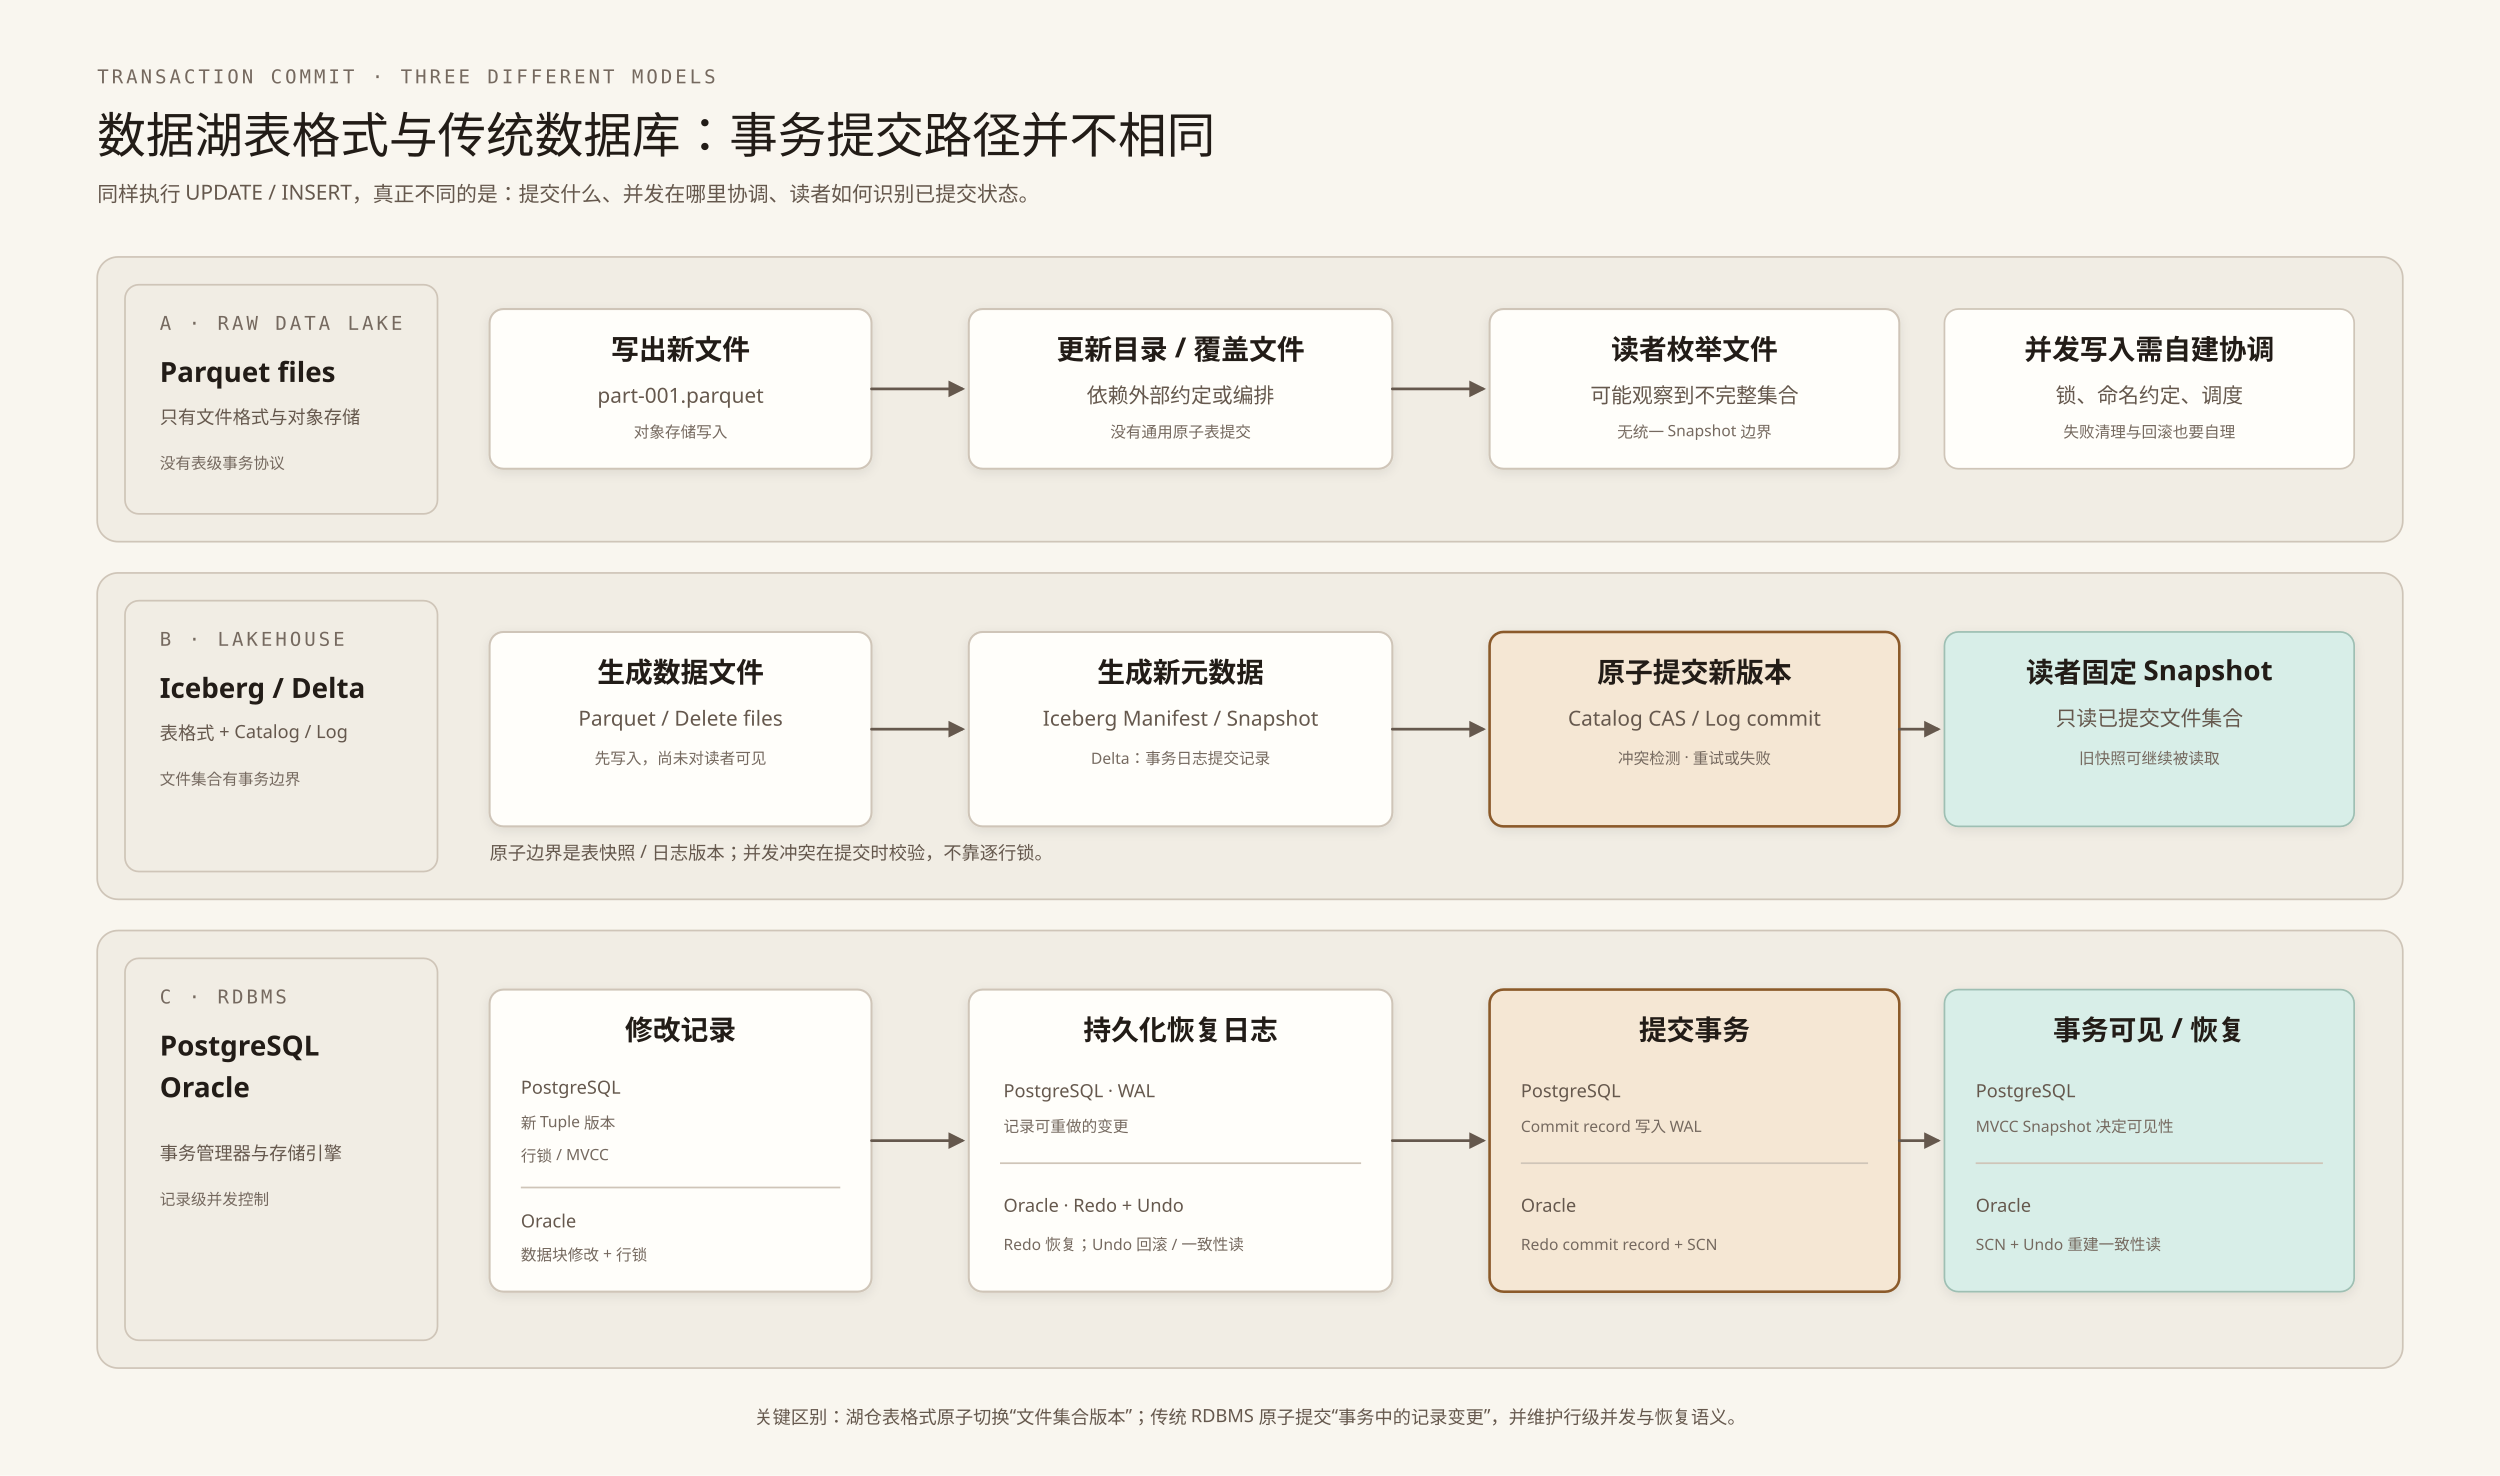
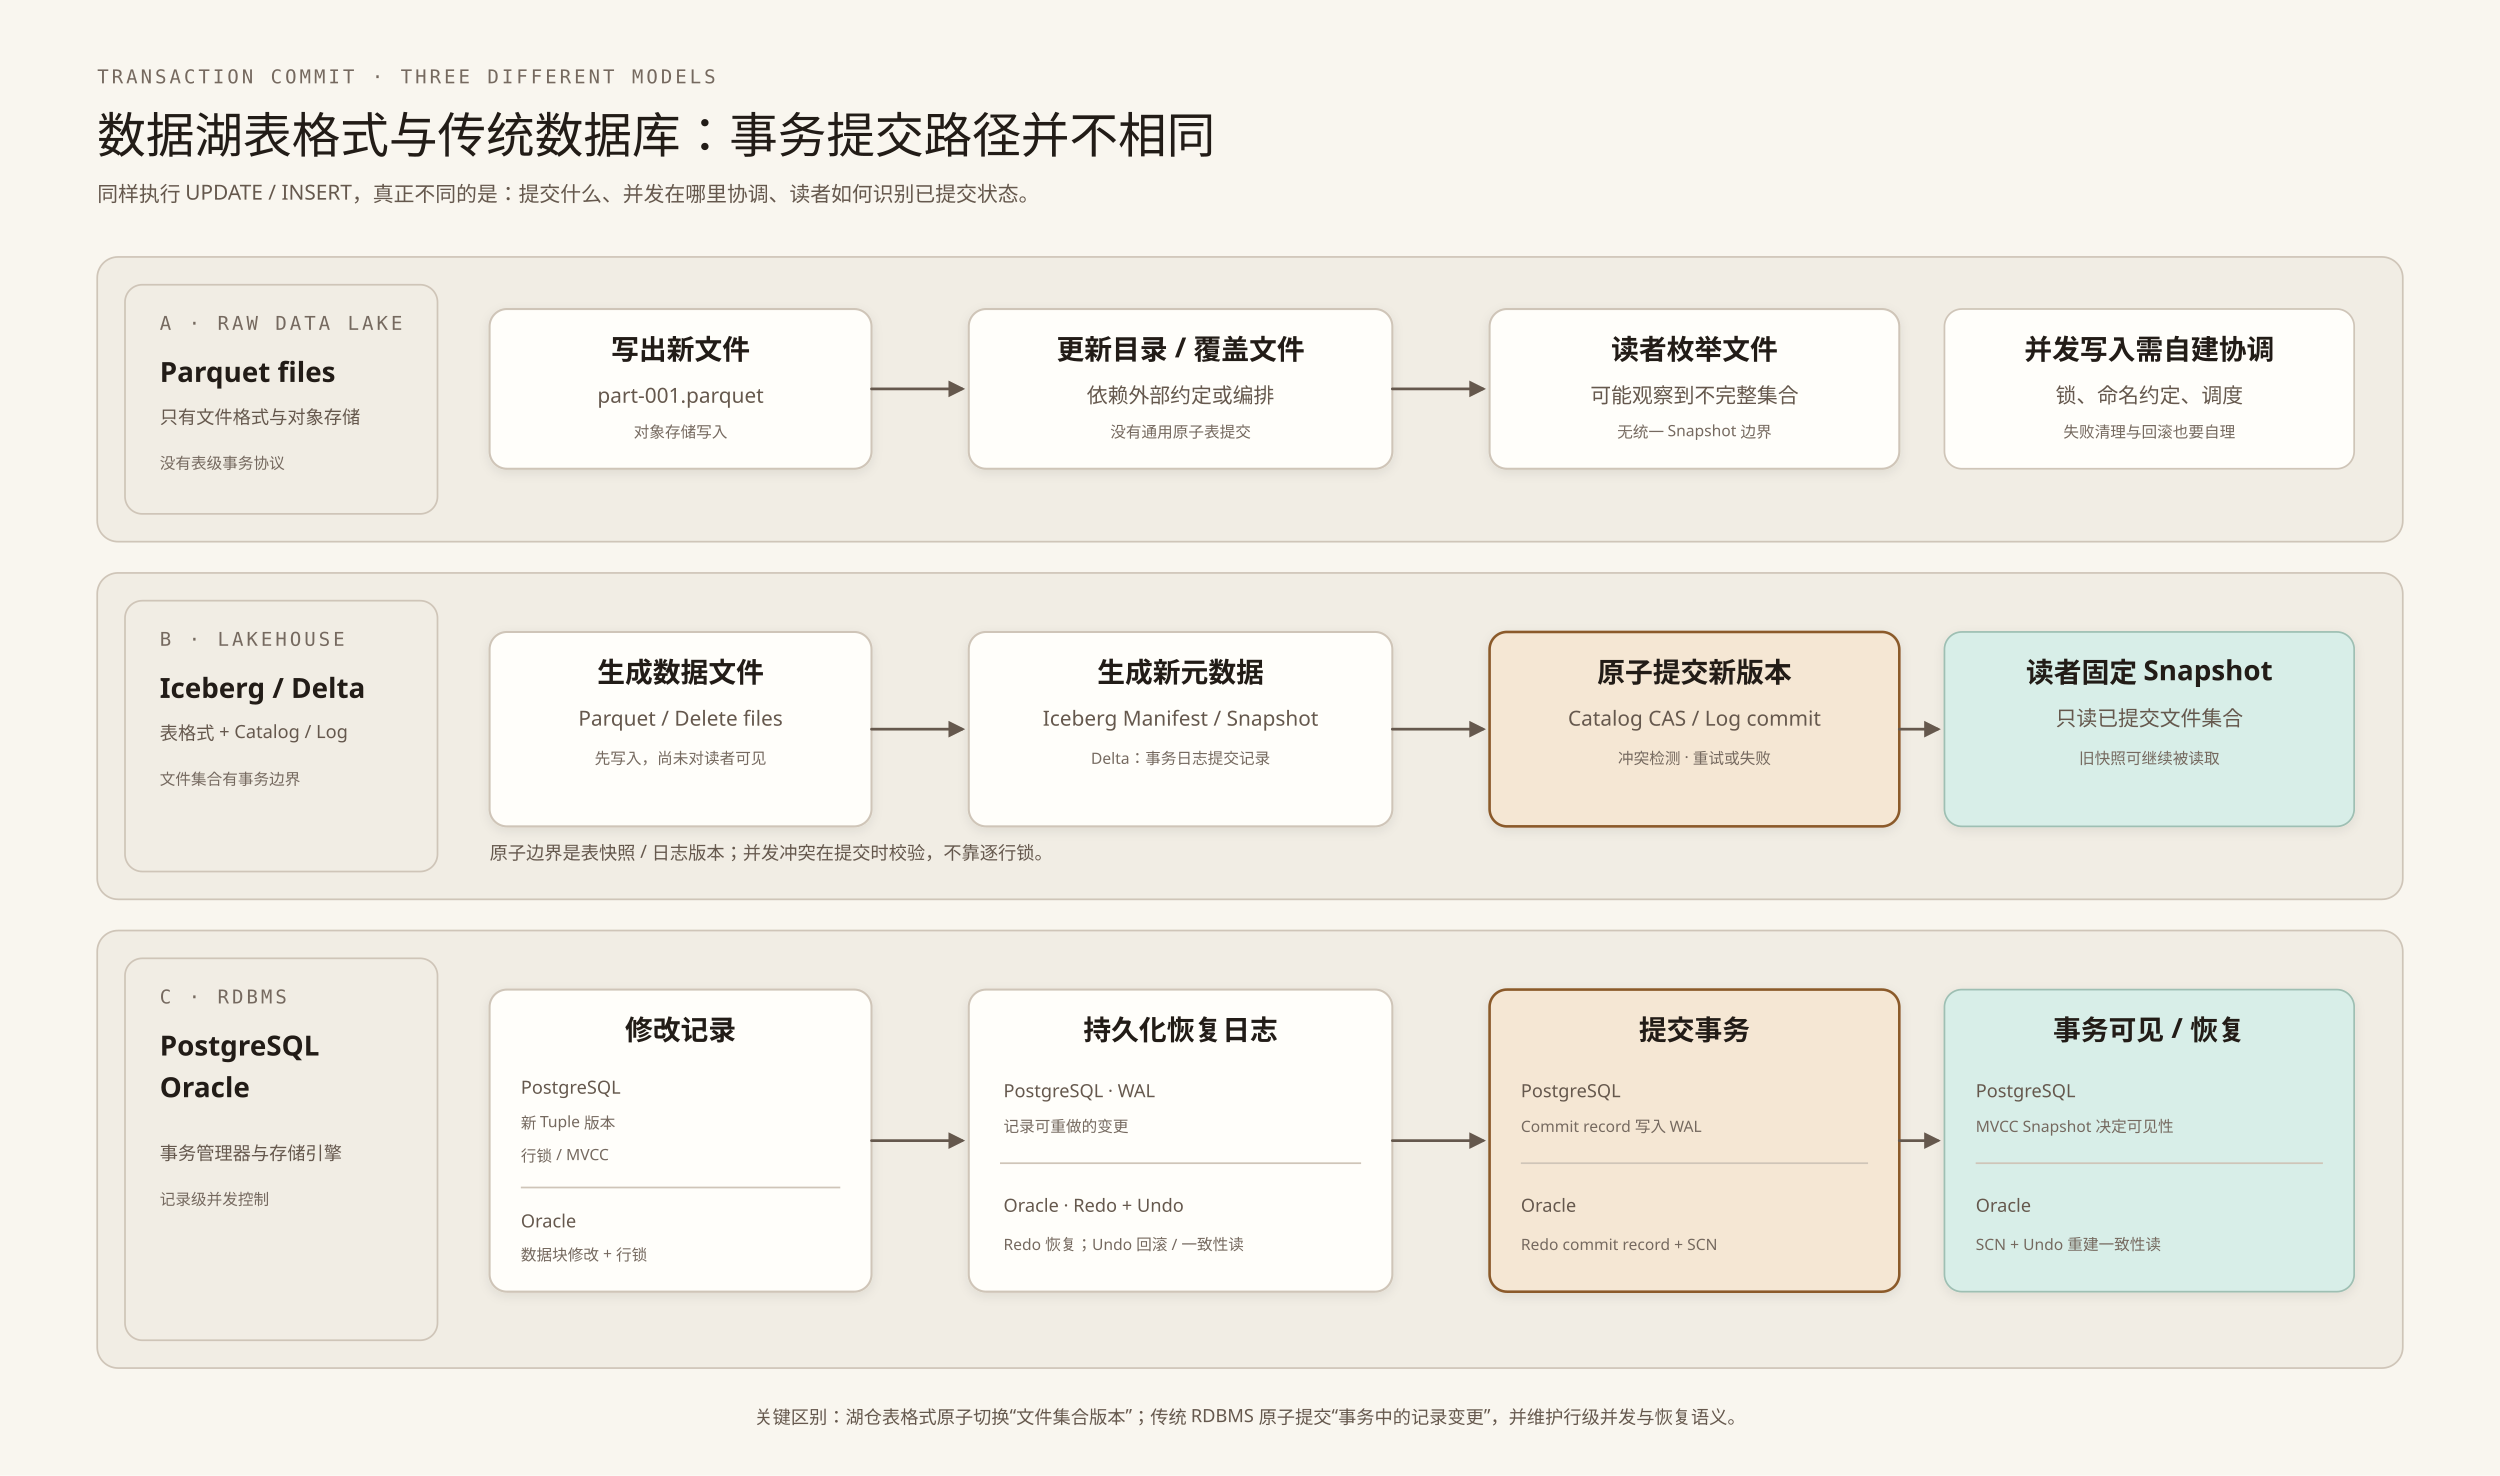
<svg xmlns="http://www.w3.org/2000/svg" width="1440" height="850" viewBox="0 0 1440 850" role="img" aria-labelledby="lakehouse-vs-rdbms-transaction-flow-title lakehouse-vs-rdbms-transaction-flow-desc">
  <defs>
    <marker id="arr" viewBox="0 0 10 10" refX="8" refY="5" markerWidth="6" markerHeight="6" orient="auto">
      <path d="M0 0 L10 5 L0 10z" fill="#65584D" />
    </marker>
    <filter id="shadow" x="-10%" y="-10%" width="120%" height="130%">
      <feDropShadow dx="0" dy="2" stdDeviation="3" flood-color="#221C17" flood-opacity=".08" />
    </filter>
  </defs>
  <rect width="100%" height="100%" fill="#F9F6EF" />
  <style>
text{font-family:'IBM Plex Mono','Noto Sans SC',system-ui,sans-serif;fill:#221C17}
.mono{font-family:'IBM Plex Mono','Noto Sans SC',monospace}
.eyebrow{font-family:'IBM Plex Mono','Noto Sans SC',monospace;font-size:11px;letter-spacing:1.7px;fill:#75695F}
.title{font-size:28px;font-weight:500;letter-spacing:0}
.label{font-size:16px;font-weight:600}
.sub{font-size:12px;fill:#65584D}
.tiny{font-size:10.5px;fill:#65584D}
.micro{font-size:9px;fill:#75695F}
.zone{fill:#F1EDE4;stroke:#CFC5B8;stroke-width:1}
.node{fill:#FFFEFA;stroke:#CFC5B8;stroke-width:1.2}
.focus{fill:#F5E7D4;stroke:#8B5A2B;stroke-width:1.5}
.softblue{fill:#DCE5F4;stroke:#AAB9D0;stroke-width:1}
.softgreen{fill:#D8EEE8;stroke:#9EBFB3;stroke-width:1}
.line{fill:none;stroke:#65584D;stroke-width:1.6;stroke-linecap:round;stroke-linejoin:round;marker-end:url(#arr)}
.dash{fill:none;stroke:#75695F;stroke-width:1.4;stroke-dasharray:5 4;marker-end:url(#arr)}
.divider{stroke:#CFC5B8;stroke-width:1}
</style>
  <text x="56" y="48" class="eyebrow">TRANSACTION COMMIT · THREE DIFFERENT MODELS</text>
  <text x="56" y="88" class="title">数据湖表格式与传统数据库：事务提交路径并不相同</text>
  <text x="56" y="116" class="sub">同样执行 UPDATE / INSERT，真正不同的是：提交什么、并发在哪里协调、读者如何识别已提交状态。</text>
  <rect x="56" y="148" width="1328" height="164" rx="12" class="zone" />
-   <rect x="72" y="164" width="180" height="132" rx="8" fill="#F1EDE4" stroke="#CFC5B8" />
+   <rect x="72" y="164" width="180" height="132" rx="10" fill="#F1EDE4" stroke="#CFC5B8" />
  <text x="92" y="190" class="eyebrow">A · RAW DATA LAKE</text>
  <text x="92" y="220" class="label">Parquet files</text>
  <text x="92" y="244" class="tiny">只有文件格式与对象存储</text>
  <text x="92" y="270" class="micro">没有表级事务协议</text>
-   <rect x="282" y="178" width="220" height="92" rx="8" class="node" filter="url(#shadow)" />
+   <rect x="282" y="178" width="220" height="92" rx="10" class="node" filter="url(#shadow)" />
  <text x="392" y="207" text-anchor="middle" class="label">写出新文件</text>
  <text x="392" y="232" text-anchor="middle" class="sub">part-001.parquet</text>
  <text x="392" y="252" text-anchor="middle" class="micro">对象存储写入</text>
  <path d="M502 224 H554" class="line" />
-   <rect x="558" y="178" width="244" height="92" rx="8" class="node" filter="url(#shadow)" />
+   <rect x="558" y="178" width="244" height="92" rx="10" class="node" filter="url(#shadow)" />
  <text x="680" y="207" text-anchor="middle" class="label">更新目录 / 覆盖文件</text>
  <text x="680" y="232" text-anchor="middle" class="sub">依赖外部约定或编排</text>
  <text x="680" y="252" text-anchor="middle" class="micro">没有通用原子表提交</text>
  <path d="M802 224 H854" class="line" />
-   <rect x="858" y="178" width="236" height="92" rx="8" class="node" filter="url(#shadow)" />
+   <rect x="858" y="178" width="236" height="92" rx="10" class="node" filter="url(#shadow)" />
  <text x="976" y="207" text-anchor="middle" class="label">读者枚举文件</text>
  <text x="976" y="232" text-anchor="middle" class="sub">可能观察到不完整集合</text>
  <text x="976" y="252" text-anchor="middle" class="micro">无统一 Snapshot 边界</text>
-   <rect x="1120" y="178" width="236" height="92" rx="8" fill="#FFFEFA" stroke="#CFC5B8" />
+   <rect x="1120" y="178" width="236" height="92" rx="10" fill="#FFFEFA" stroke="#CFC5B8" />
  <text x="1238" y="207" text-anchor="middle" class="label">并发写入需自建协调</text>
  <text x="1238" y="232" text-anchor="middle" class="sub">锁、命名约定、调度</text>
  <text x="1238" y="252" text-anchor="middle" class="micro">失败清理与回滚也要自理</text>
  <rect x="56" y="330" width="1328" height="188" rx="12" class="zone" />
-   <rect x="72" y="346" width="180" height="156" rx="8" fill="#F1EDE4" stroke="#CFC5B8" />
+   <rect x="72" y="346" width="180" height="156" rx="10" fill="#F1EDE4" stroke="#CFC5B8" />
  <text x="92" y="372" class="eyebrow">B · LAKEHOUSE</text>
  <text x="92" y="402" class="label">Iceberg / Delta</text>
  <text x="92" y="426" class="tiny">表格式 + Catalog / Log</text>
  <text x="92" y="452" class="micro">文件集合有事务边界</text>
-   <rect x="282" y="364" width="220" height="112" rx="8" class="node" filter="url(#shadow)" />
+   <rect x="282" y="364" width="220" height="112" rx="10" class="node" filter="url(#shadow)" />
  <text x="392" y="393" text-anchor="middle" class="label">生成数据文件</text>
  <text x="392" y="418" text-anchor="middle" class="sub">Parquet / Delete files</text>
  <text x="392" y="440" text-anchor="middle" class="micro">先写入，尚未对读者可见</text>
  <path d="M502 420 H554" class="line" />
-   <rect x="558" y="364" width="244" height="112" rx="8" class="node" filter="url(#shadow)" />
+   <rect x="558" y="364" width="244" height="112" rx="10" class="node" filter="url(#shadow)" />
  <text x="680" y="393" text-anchor="middle" class="label">生成新元数据</text>
  <text x="680" y="418" text-anchor="middle" class="sub">Iceberg Manifest / Snapshot</text>
  <text x="680" y="440" text-anchor="middle" class="micro">Delta：事务日志提交记录</text>
  <path d="M802 420 H854" class="line" />
-   <rect x="858" y="364" width="236" height="112" rx="8" class="focus" filter="url(#shadow)" />
+   <rect x="858" y="364" width="236" height="112" rx="10" class="focus" filter="url(#shadow)" />
  <text x="976" y="393" text-anchor="middle" class="label">原子提交新版本</text>
  <text x="976" y="418" text-anchor="middle" class="sub">Catalog CAS / Log commit</text>
  <text x="976" y="440" text-anchor="middle" class="micro">冲突检测 · 重试或失败</text>
  <path d="M1094 420 H1116" class="line" />
-   <rect x="1120" y="364" width="236" height="112" rx="8" class="softgreen" filter="url(#shadow)" />
+   <rect x="1120" y="364" width="236" height="112" rx="10" class="softgreen" filter="url(#shadow)" />
  <text x="1238" y="393" text-anchor="middle" class="label">读者固定 Snapshot</text>
  <text x="1238" y="418" text-anchor="middle" class="sub">只读已提交文件集合</text>
  <text x="1238" y="440" text-anchor="middle" class="micro">旧快照可继续被读取</text>
  <text x="282" y="495" class="tiny">原子边界是表快照 / 日志版本；并发冲突在提交时校验，不靠逐行锁。</text>
  <rect x="56" y="536" width="1328" height="252" rx="12" class="zone" />
-   <rect x="72" y="552" width="180" height="220" rx="8" fill="#F1EDE4" stroke="#CFC5B8" />
+   <rect x="72" y="552" width="180" height="220" rx="10" fill="#F1EDE4" stroke="#CFC5B8" />
  <text x="92" y="578" class="eyebrow">C · RDBMS</text>
  <text x="92" y="608" class="label">PostgreSQL</text>
  <text x="92" y="632" class="label">Oracle</text>
  <text x="92" y="668" class="tiny">事务管理器与存储引擎</text>
  <text x="92" y="694" class="micro">记录级并发控制</text>
-   <rect x="282" y="570" width="220" height="174" rx="8" class="node" filter="url(#shadow)" />
+   <rect x="282" y="570" width="220" height="174" rx="10" class="node" filter="url(#shadow)" />
  <text x="392" y="599" text-anchor="middle" class="label">修改记录</text>
  <text x="300" y="630" class="tiny">PostgreSQL</text>
  <text x="300" y="650" class="micro">新 Tuple 版本</text>
  <text x="300" y="669" class="micro">行锁 / MVCC</text>
  <line x1="300" y1="684" x2="484" y2="684" class="divider" />
  <text x="300" y="707" class="tiny">Oracle</text>
  <text x="300" y="726" class="micro">数据块修改 + 行锁</text>
  <path d="M502 657 H554" class="line" />
-   <rect x="558" y="570" width="244" height="174" rx="8" class="node" filter="url(#shadow)" />
+   <rect x="558" y="570" width="244" height="174" rx="10" class="node" filter="url(#shadow)" />
  <text x="680" y="599" text-anchor="middle" class="label">持久化恢复日志</text>
  <text x="578" y="632" class="tiny">PostgreSQL · WAL</text>
  <text x="578" y="652" class="micro">记录可重做的变更</text>
  <line x1="576" y1="670" x2="784" y2="670" class="divider" />
  <text x="578" y="698" class="tiny">Oracle · Redo + Undo</text>
  <text x="578" y="720" class="micro">Redo 恢复；Undo 回滚 / 一致性读</text>
  <path d="M802 657 H854" class="line" />
-   <rect x="858" y="570" width="236" height="174" rx="8" class="focus" filter="url(#shadow)" />
+   <rect x="858" y="570" width="236" height="174" rx="10" class="focus" filter="url(#shadow)" />
  <text x="976" y="599" text-anchor="middle" class="label">提交事务</text>
  <text x="876" y="632" class="tiny">PostgreSQL</text>
  <text x="876" y="652" class="micro">Commit record 写入 WAL</text>
  <line x1="876" y1="670" x2="1076" y2="670" class="divider" />
  <text x="876" y="698" class="tiny">Oracle</text>
  <text x="876" y="720" class="micro">Redo commit record + SCN</text>
  <path d="M1094 657 H1116" class="line" />
-   <rect x="1120" y="570" width="236" height="174" rx="8" class="softgreen" filter="url(#shadow)" />
+   <rect x="1120" y="570" width="236" height="174" rx="10" class="softgreen" filter="url(#shadow)" />
  <text x="1238" y="599" text-anchor="middle" class="label">事务可见 / 恢复</text>
  <text x="1138" y="632" class="tiny">PostgreSQL</text>
  <text x="1138" y="652" class="micro">MVCC Snapshot 决定可见性</text>
  <line x1="1138" y1="670" x2="1338" y2="670" class="divider" />
  <text x="1138" y="698" class="tiny">Oracle</text>
  <text x="1138" y="720" class="micro">SCN + Undo 重建一致性读</text>
  <text x="720" y="820" text-anchor="middle" class="tiny">关键区别：湖仓表格式原子切换“文件集合版本”；传统 RDBMS 原子提交“事务中的记录变更”，并维护行级并发与恢复语义。</text>
</svg>
